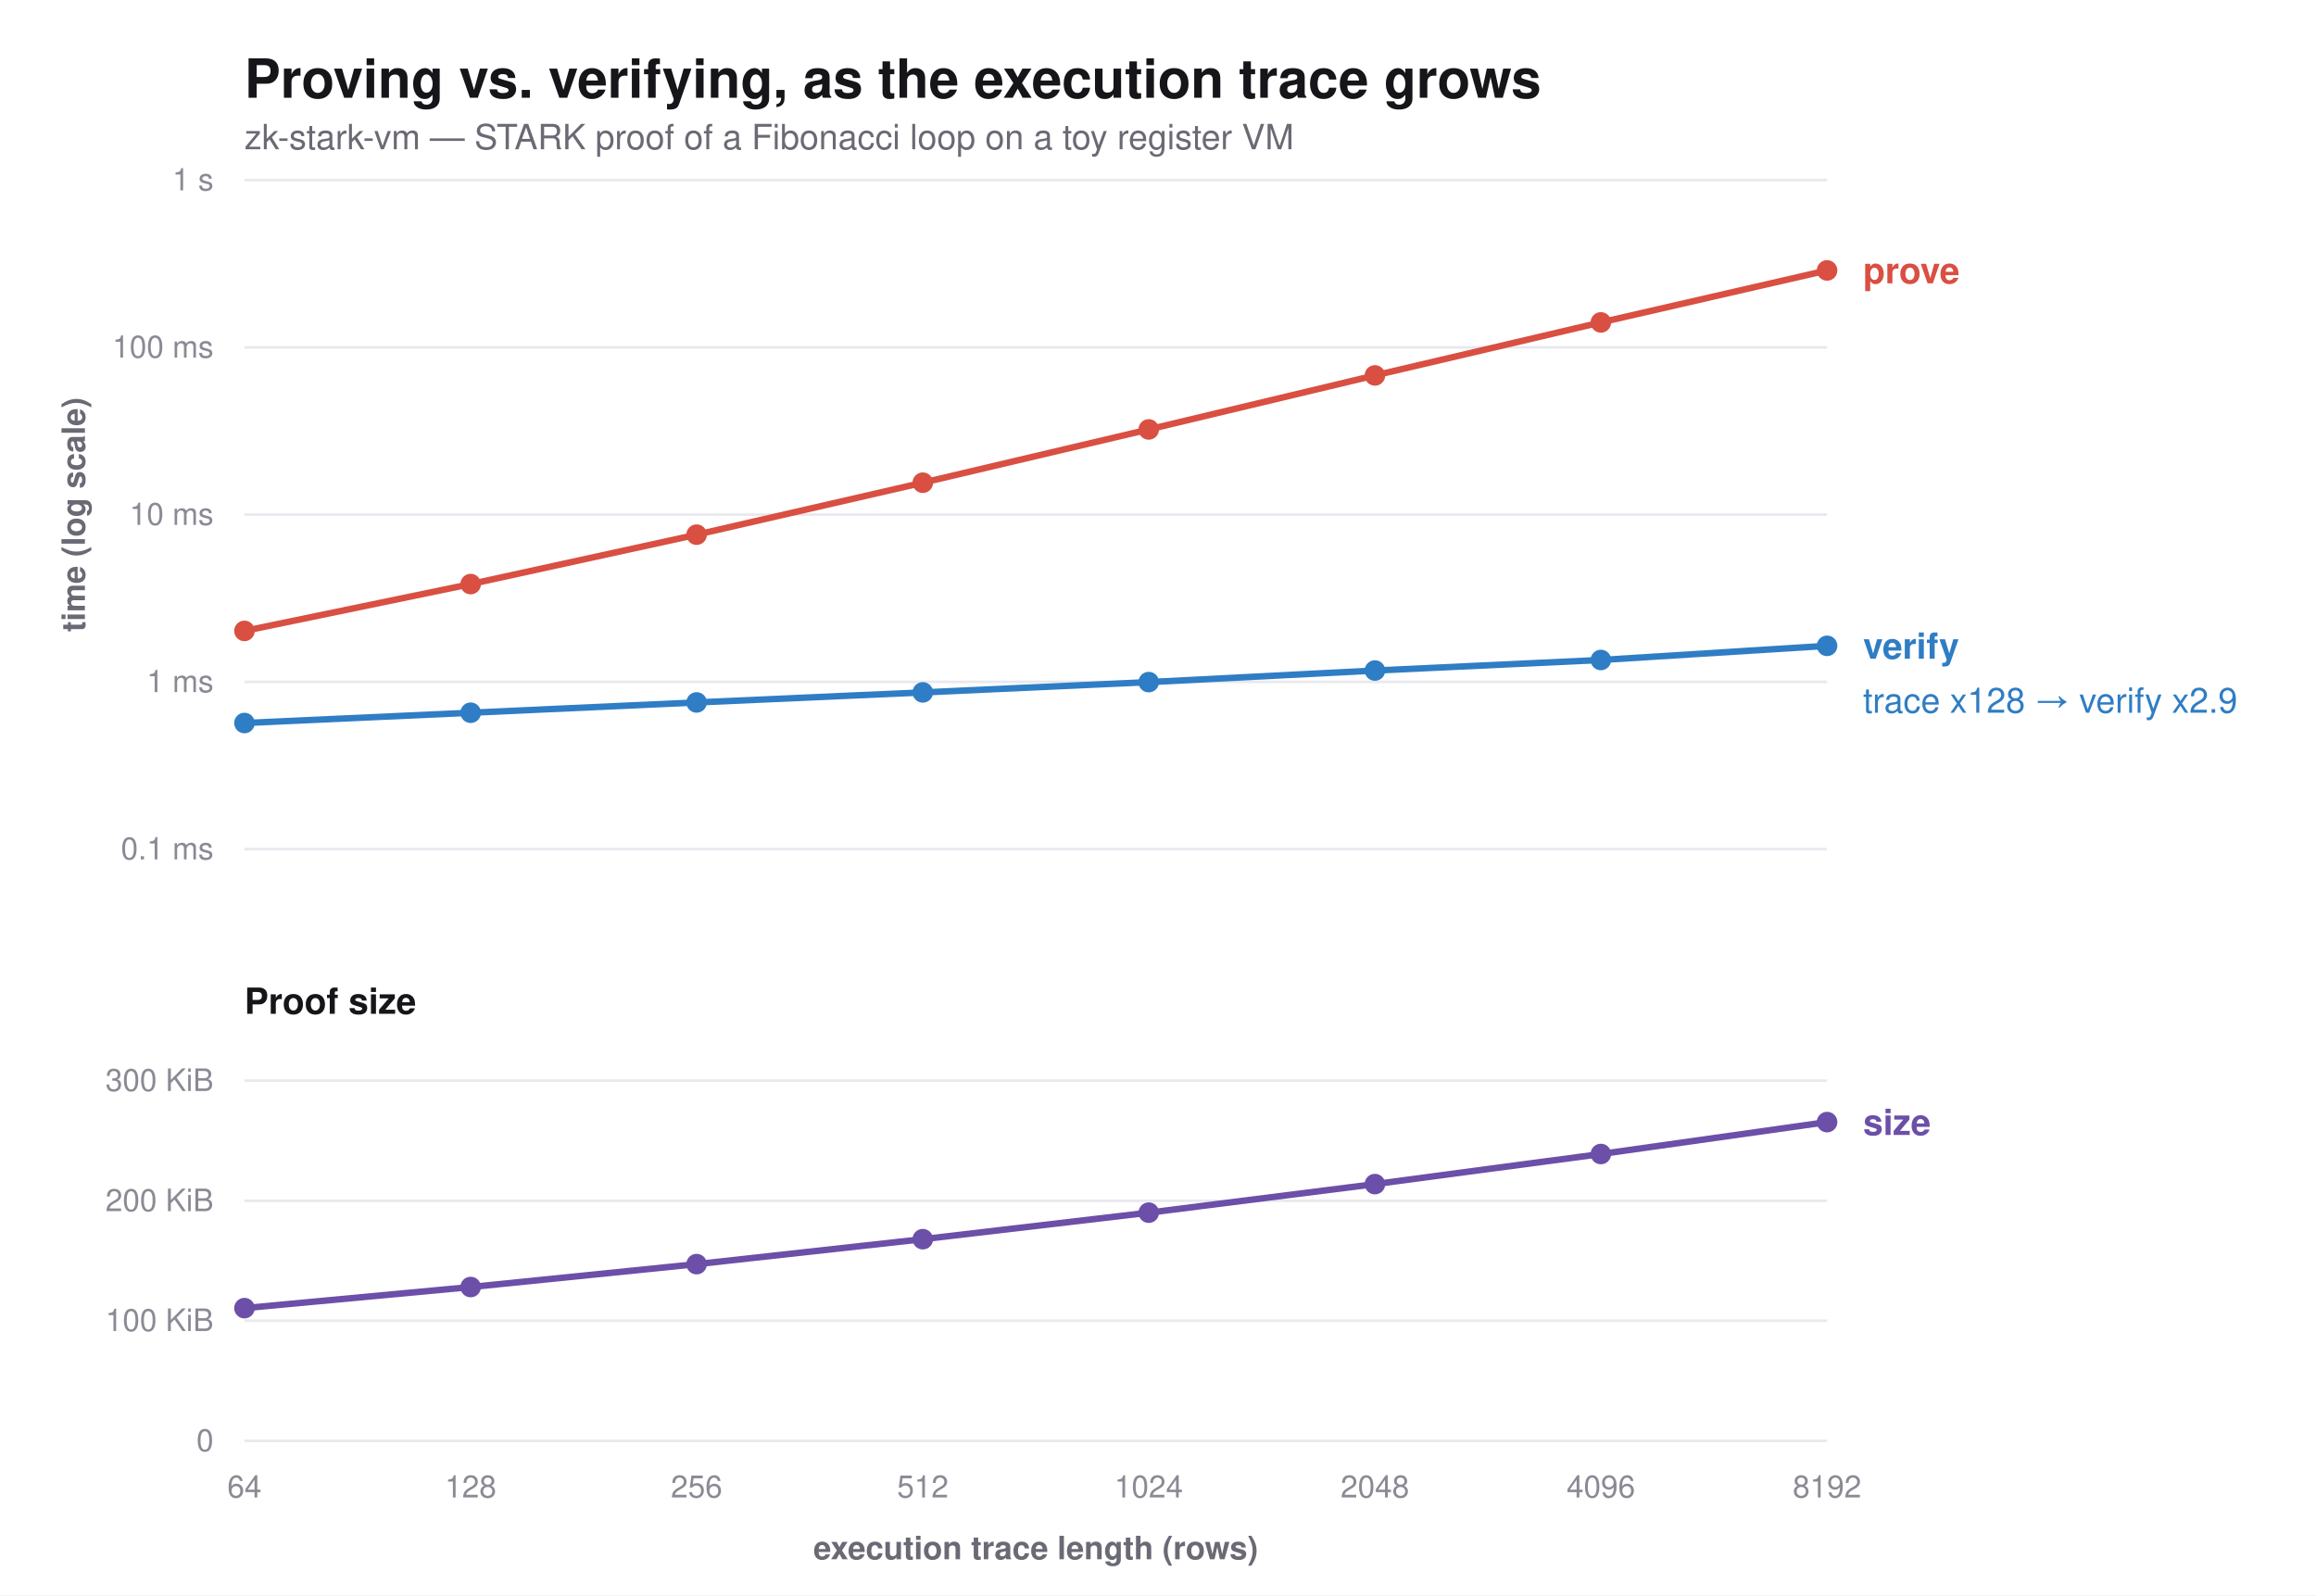
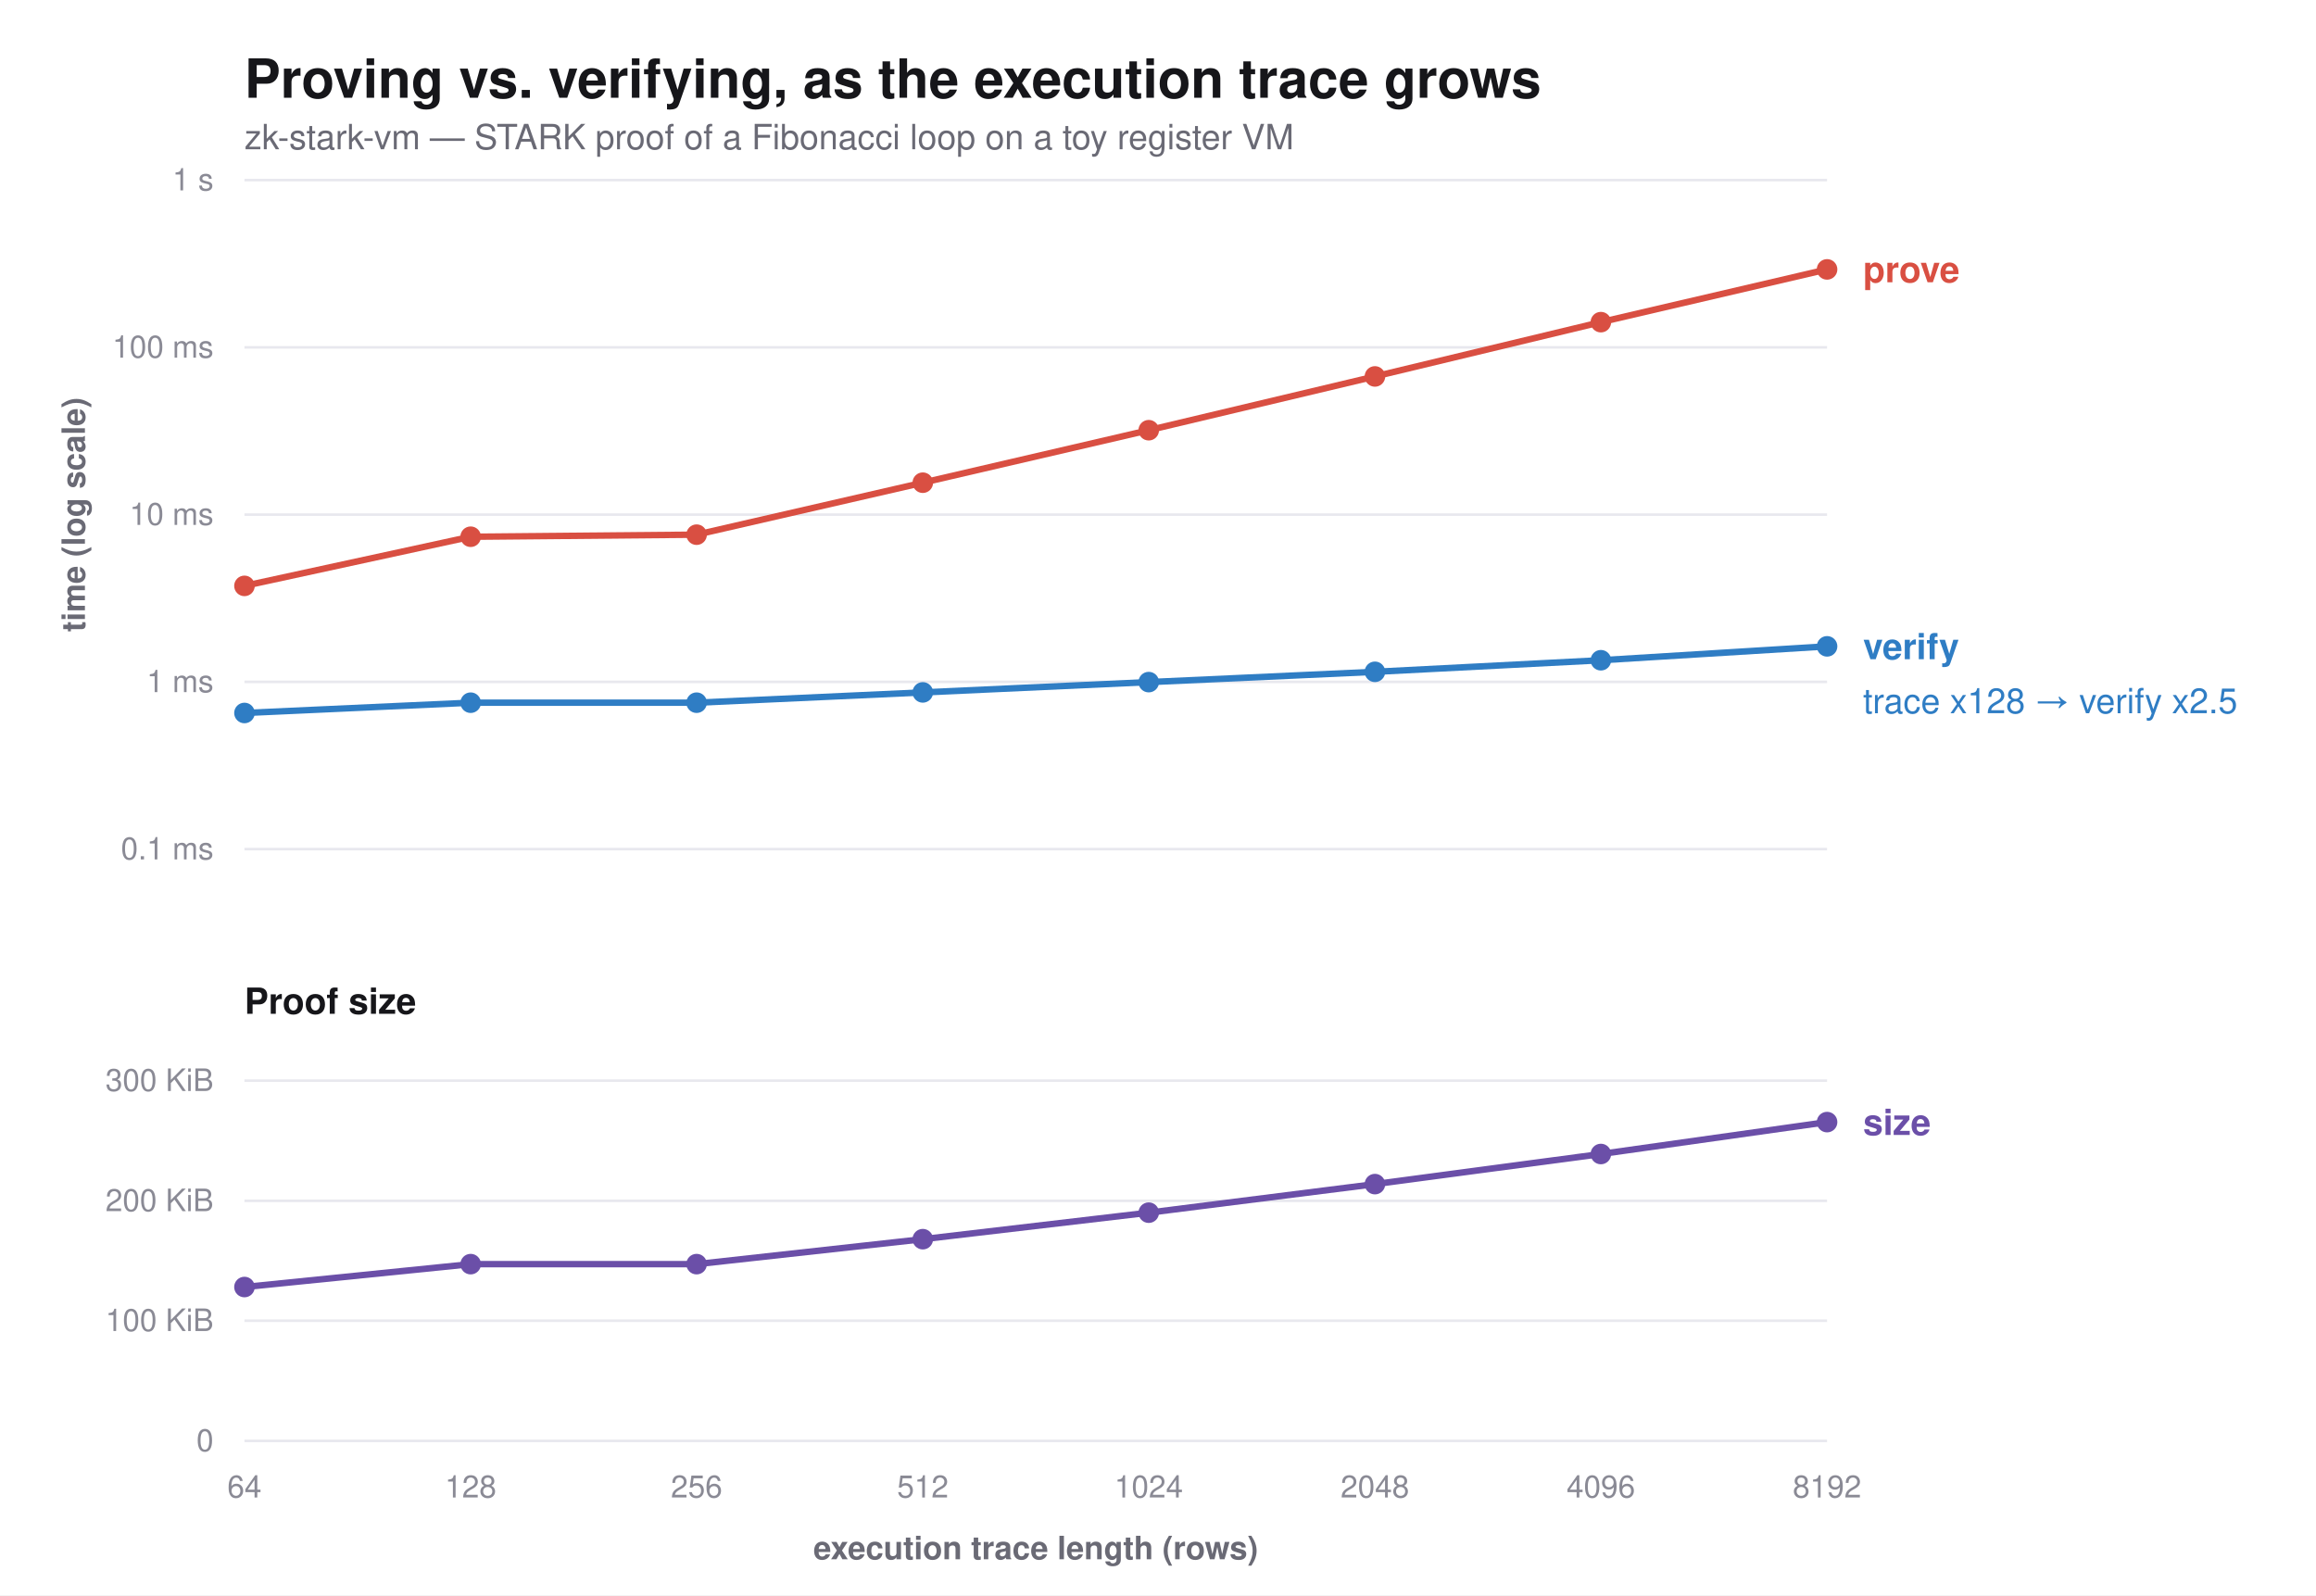
<svg xmlns="http://www.w3.org/2000/svg" width="900" height="620" viewBox="0 0 900 620" font-family="ui-sans-serif, system-ui, -apple-system, 'Segoe UI', Helvetica, Arial, sans-serif">
  <rect width="900" height="620" fill="#ffffff" />
  <text x="95" y="38" font-size="21" font-weight="600" fill="#16161a">Proving vs. verifying, as the execution trace grows</text>
  <text x="95" y="58" font-size="13.5" fill="#6a6a75">zk-stark-vm — STARK proof of a Fibonacci loop on a toy register VM</text>
  <line x1="95" y1="330.0" x2="710" y2="330.0" stroke="#e8e8ee" stroke-width="1" />
  <text x="83.0" y="334.0" font-size="12" fill="#8a8a95" text-anchor="end">0.1 ms</text>
  <line x1="95" y1="265.0" x2="710" y2="265.0" stroke="#e8e8ee" stroke-width="1" />
  <text x="83.0" y="269.0" font-size="12" fill="#8a8a95" text-anchor="end">1 ms</text>
  <line x1="95" y1="200.0" x2="710" y2="200.0" stroke="#e8e8ee" stroke-width="1" />
  <text x="83.0" y="204.0" font-size="12" fill="#8a8a95" text-anchor="end">10 ms</text>
  <line x1="95" y1="135.0" x2="710" y2="135.0" stroke="#e8e8ee" stroke-width="1" />
  <text x="83.0" y="139.0" font-size="12" fill="#8a8a95" text-anchor="end">100 ms</text>
  <line x1="95" y1="70.0" x2="710" y2="70.0" stroke="#e8e8ee" stroke-width="1" />
  <text x="83.0" y="74.0" font-size="12" fill="#8a8a95" text-anchor="end">1 s</text>
  <text x="33.0" y="200.0" font-size="12.5" font-weight="600" fill="#6a6a75" text-anchor="middle" transform="rotate(-90 33.0 200.0)">time (log scale)</text>
-   <polyline points="95.0,245.2 182.9,227.0 270.7,207.8 358.6,187.6 446.4,166.9 534.3,145.9 622.1,125.3 710.0,105.1" fill="none" stroke="#d94f42" stroke-width="2.5" stroke-linejoin="round" stroke-linecap="round" />
-   <circle cx="95.0" cy="245.2" r="4" fill="#d94f42" />
-   <circle cx="182.9" cy="227.0" r="4" fill="#d94f42" />
+   <polyline points="95.0,227.7 182.9,208.6 270.7,207.8 358.6,187.6 446.4,167.2 534.3,146.3 622.1,125.2 710.0,104.7" fill="none" stroke="#d94f42" stroke-width="2.5" stroke-linejoin="round" stroke-linecap="round" />
+   <circle cx="95.0" cy="227.7" r="4" fill="#d94f42" />
+   <circle cx="182.9" cy="208.6" r="4" fill="#d94f42" />
  <circle cx="270.7" cy="207.8" r="4" fill="#d94f42" />
  <circle cx="358.6" cy="187.6" r="4" fill="#d94f42" />
-   <circle cx="446.4" cy="166.9" r="4" fill="#d94f42" />
-   <circle cx="534.3" cy="145.9" r="4" fill="#d94f42" />
-   <circle cx="622.1" cy="125.3" r="4" fill="#d94f42" />
-   <circle cx="710.0" cy="105.1" r="4" fill="#d94f42" />
-   <polyline points="95.0,281.0 182.9,277.0 270.7,273.0 358.6,269.1 446.4,265.1 534.3,260.6 622.1,256.5 710.0,251.0" fill="none" stroke="#2f7dc4" stroke-width="2.5" stroke-linejoin="round" stroke-linecap="round" />
-   <circle cx="95.0" cy="281.0" r="4" fill="#2f7dc4" />
-   <circle cx="182.9" cy="277.0" r="4" fill="#2f7dc4" />
-   <circle cx="270.7" cy="273.0" r="4" fill="#2f7dc4" />
+   <circle cx="446.4" cy="167.2" r="4" fill="#d94f42" />
+   <circle cx="534.3" cy="146.3" r="4" fill="#d94f42" />
+   <circle cx="622.1" cy="125.2" r="4" fill="#d94f42" />
+   <circle cx="710.0" cy="104.7" r="4" fill="#d94f42" />
+   <polyline points="95.0,277.1 182.9,273.1 270.7,273.1 358.6,269.1 446.4,265.1 534.3,261.1 622.1,256.6 710.0,251.2" fill="none" stroke="#2f7dc4" stroke-width="2.5" stroke-linejoin="round" stroke-linecap="round" />
+   <circle cx="95.0" cy="277.1" r="4" fill="#2f7dc4" />
+   <circle cx="182.9" cy="273.1" r="4" fill="#2f7dc4" />
+   <circle cx="270.7" cy="273.1" r="4" fill="#2f7dc4" />
  <circle cx="358.6" cy="269.1" r="4" fill="#2f7dc4" />
  <circle cx="446.4" cy="265.1" r="4" fill="#2f7dc4" />
-   <circle cx="534.3" cy="260.6" r="4" fill="#2f7dc4" />
-   <circle cx="622.1" cy="256.5" r="4" fill="#2f7dc4" />
-   <circle cx="710.0" cy="251.0" r="4" fill="#2f7dc4" />
-   <text x="724.0" y="110.1" font-size="14" font-weight="600" fill="#d94f42">prove</text>
-   <text x="724.0" y="256.0" font-size="14" font-weight="600" fill="#2f7dc4">verify</text>
-   <text x="724.0" y="277.0" font-size="13.5" fill="#2f7dc4">trace x128  →  verify x2.9</text>
+   <circle cx="534.3" cy="261.1" r="4" fill="#2f7dc4" />
+   <circle cx="622.1" cy="256.6" r="4" fill="#2f7dc4" />
+   <circle cx="710.0" cy="251.2" r="4" fill="#2f7dc4" />
+   <text x="724.0" y="109.7" font-size="14" font-weight="600" fill="#d94f42">prove</text>
+   <text x="724.0" y="256.2" font-size="14" font-weight="600" fill="#2f7dc4">verify</text>
+   <text x="724.0" y="277.2" font-size="13.5" fill="#2f7dc4">trace x128  →  verify x2.5</text>
  <text x="95" y="394.0" font-size="14" font-weight="600" fill="#16161a">Proof size</text>
  <line x1="95" y1="560.0" x2="710" y2="560.0" stroke="#e8e8ee" stroke-width="1" />
  <text x="83.0" y="564.0" font-size="12" fill="#8a8a95" text-anchor="end">0</text>
  <line x1="95" y1="513.3" x2="710" y2="513.3" stroke="#e8e8ee" stroke-width="1" />
  <text x="83.0" y="517.3" font-size="12" fill="#8a8a95" text-anchor="end">100 KiB</text>
  <line x1="95" y1="466.7" x2="710" y2="466.7" stroke="#e8e8ee" stroke-width="1" />
  <text x="83.0" y="470.7" font-size="12" fill="#8a8a95" text-anchor="end">200 KiB</text>
  <line x1="95" y1="420.0" x2="710" y2="420.0" stroke="#e8e8ee" stroke-width="1" />
  <text x="83.0" y="424.0" font-size="12" fill="#8a8a95" text-anchor="end">300 KiB</text>
-   <polyline points="95.0,508.4 182.9,500.2 270.7,491.3 358.6,481.6 446.4,471.3 534.3,460.2 622.1,448.5 710.0,436.1" fill="none" stroke="#6b4fa8" stroke-width="2.5" stroke-linejoin="round" stroke-linecap="round" />
-   <circle cx="95.0" cy="508.4" r="4" fill="#6b4fa8" />
-   <circle cx="182.9" cy="500.2" r="4" fill="#6b4fa8" />
+   <polyline points="95.0,500.2 182.9,491.3 270.7,491.3 358.6,481.6 446.4,471.3 534.3,460.2 622.1,448.5 710.0,436.1" fill="none" stroke="#6b4fa8" stroke-width="2.5" stroke-linejoin="round" stroke-linecap="round" />
+   <circle cx="95.0" cy="500.2" r="4" fill="#6b4fa8" />
+   <circle cx="182.9" cy="491.3" r="4" fill="#6b4fa8" />
  <circle cx="270.7" cy="491.3" r="4" fill="#6b4fa8" />
  <circle cx="358.6" cy="481.6" r="4" fill="#6b4fa8" />
  <circle cx="446.4" cy="471.3" r="4" fill="#6b4fa8" />
  <circle cx="534.3" cy="460.2" r="4" fill="#6b4fa8" />
  <circle cx="622.1" cy="448.5" r="4" fill="#6b4fa8" />
  <circle cx="710.0" cy="436.1" r="4" fill="#6b4fa8" />
  <text x="724.0" y="441.1" font-size="14" font-weight="600" fill="#6b4fa8">size</text>
  <text x="95.0" y="582.0" font-size="12" fill="#8a8a95" text-anchor="middle">64</text>
  <text x="182.9" y="582.0" font-size="12" fill="#8a8a95" text-anchor="middle">128</text>
  <text x="270.7" y="582.0" font-size="12" fill="#8a8a95" text-anchor="middle">256</text>
  <text x="358.6" y="582.0" font-size="12" fill="#8a8a95" text-anchor="middle">512</text>
  <text x="446.4" y="582.0" font-size="12" fill="#8a8a95" text-anchor="middle">1024</text>
  <text x="534.3" y="582.0" font-size="12" fill="#8a8a95" text-anchor="middle">2048</text>
  <text x="622.1" y="582.0" font-size="12" fill="#8a8a95" text-anchor="middle">4096</text>
  <text x="710.0" y="582.0" font-size="12" fill="#8a8a95" text-anchor="middle">8192</text>
  <text x="402.5" y="606.0" font-size="12.5" font-weight="600" fill="#6a6a75" text-anchor="middle">execution trace length (rows)</text>
</svg>
